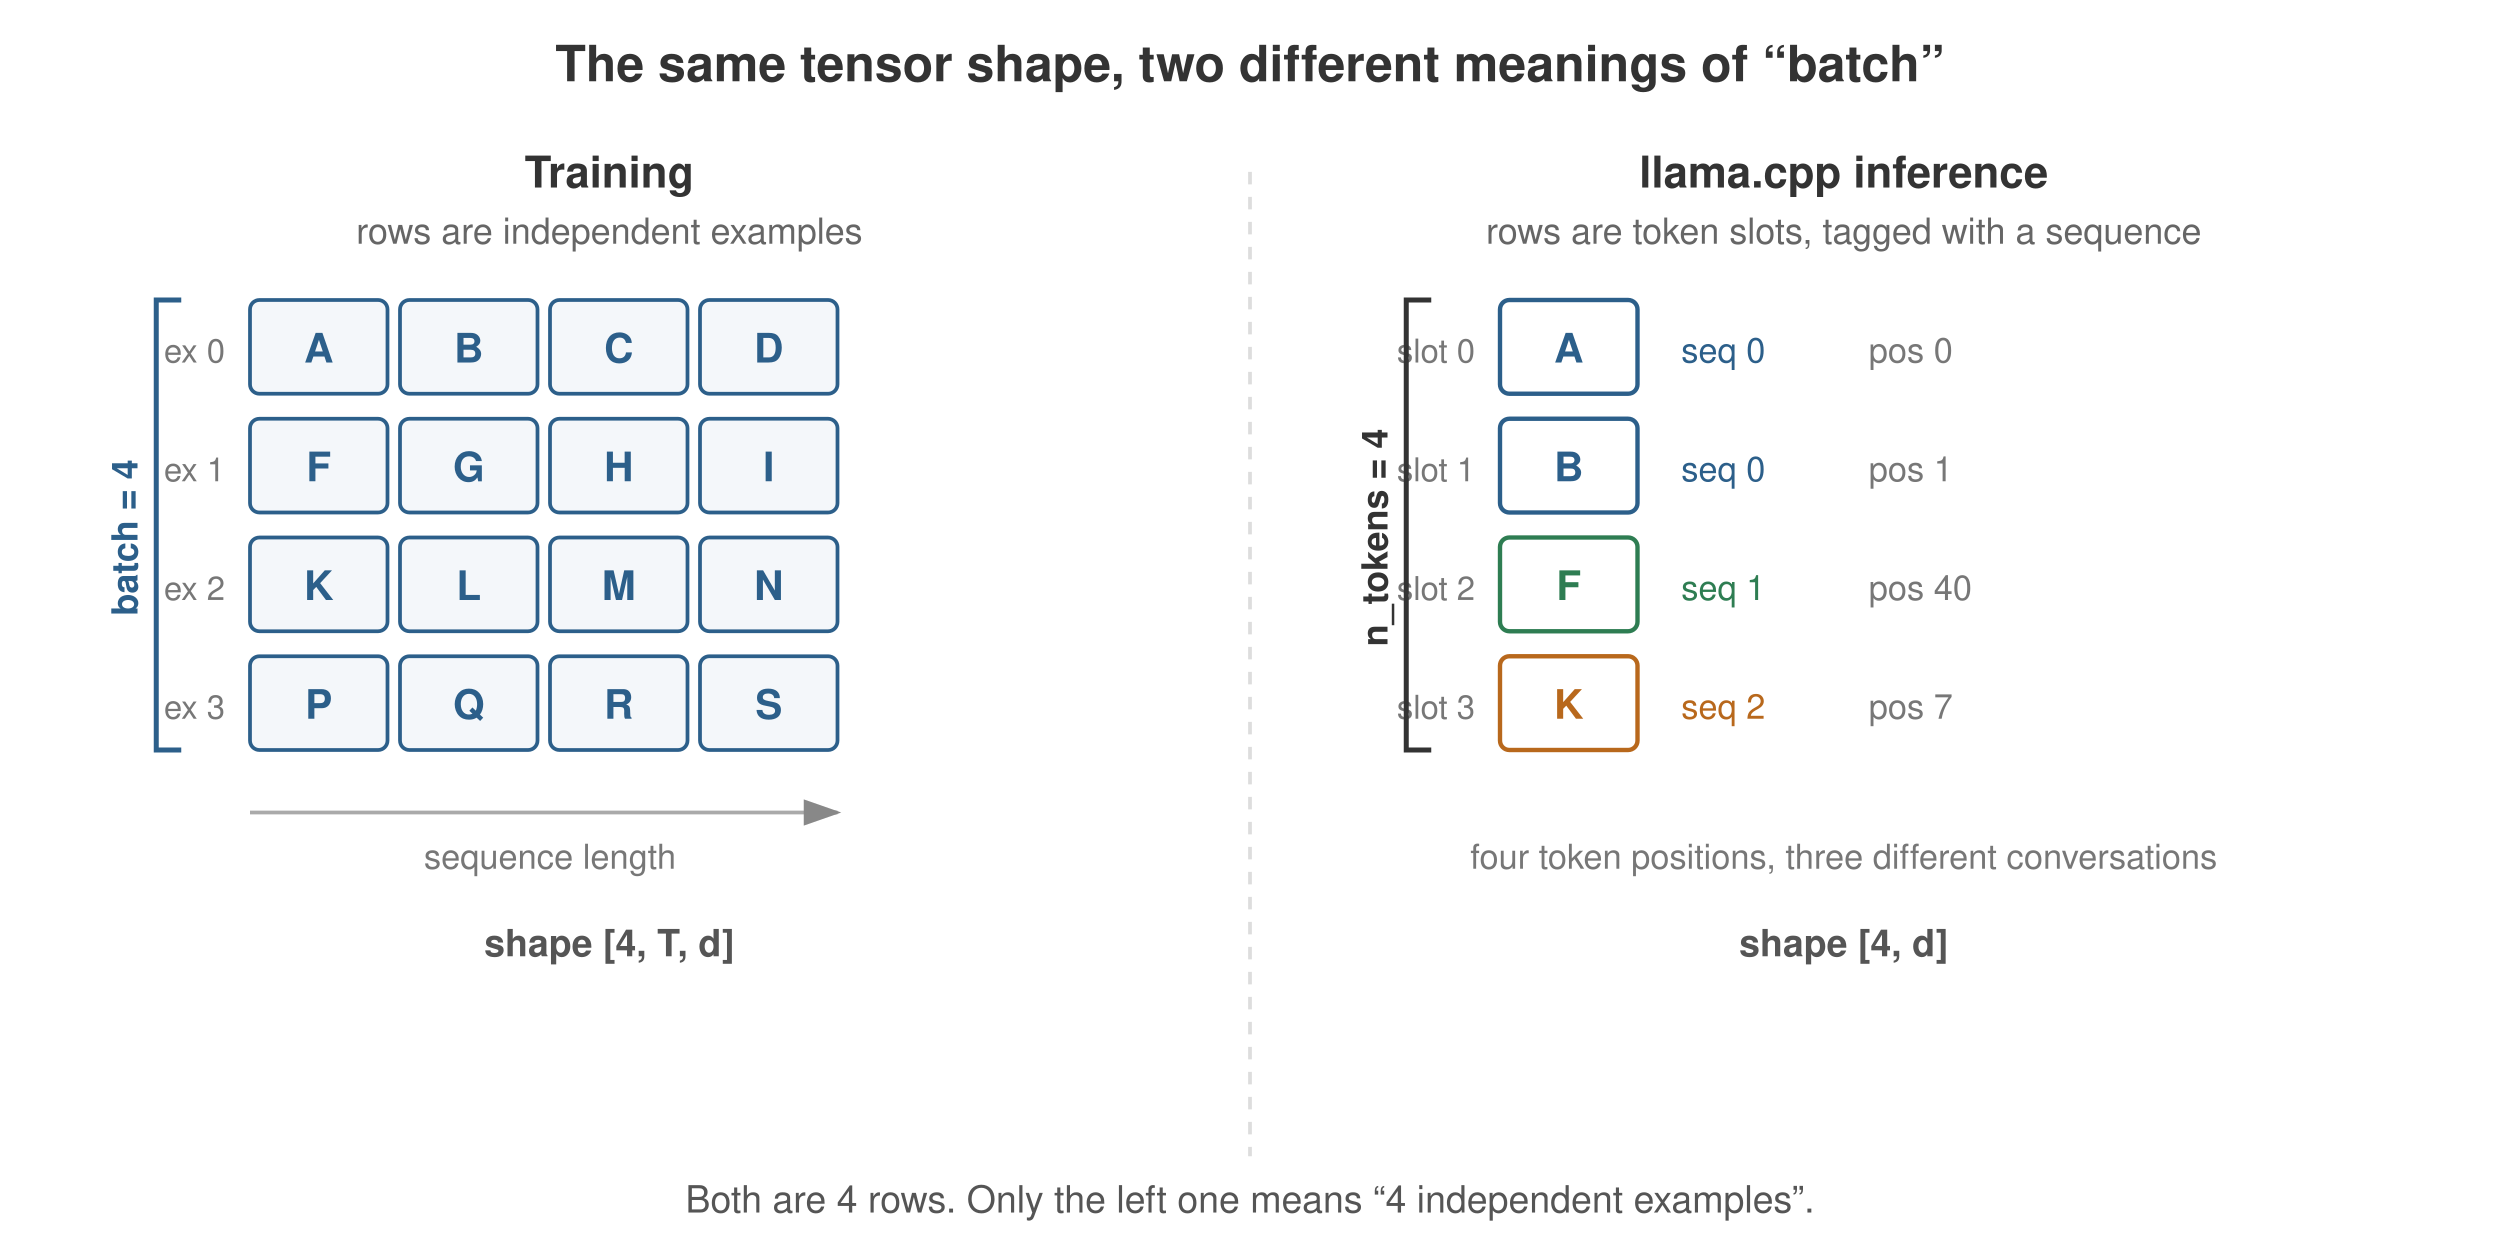
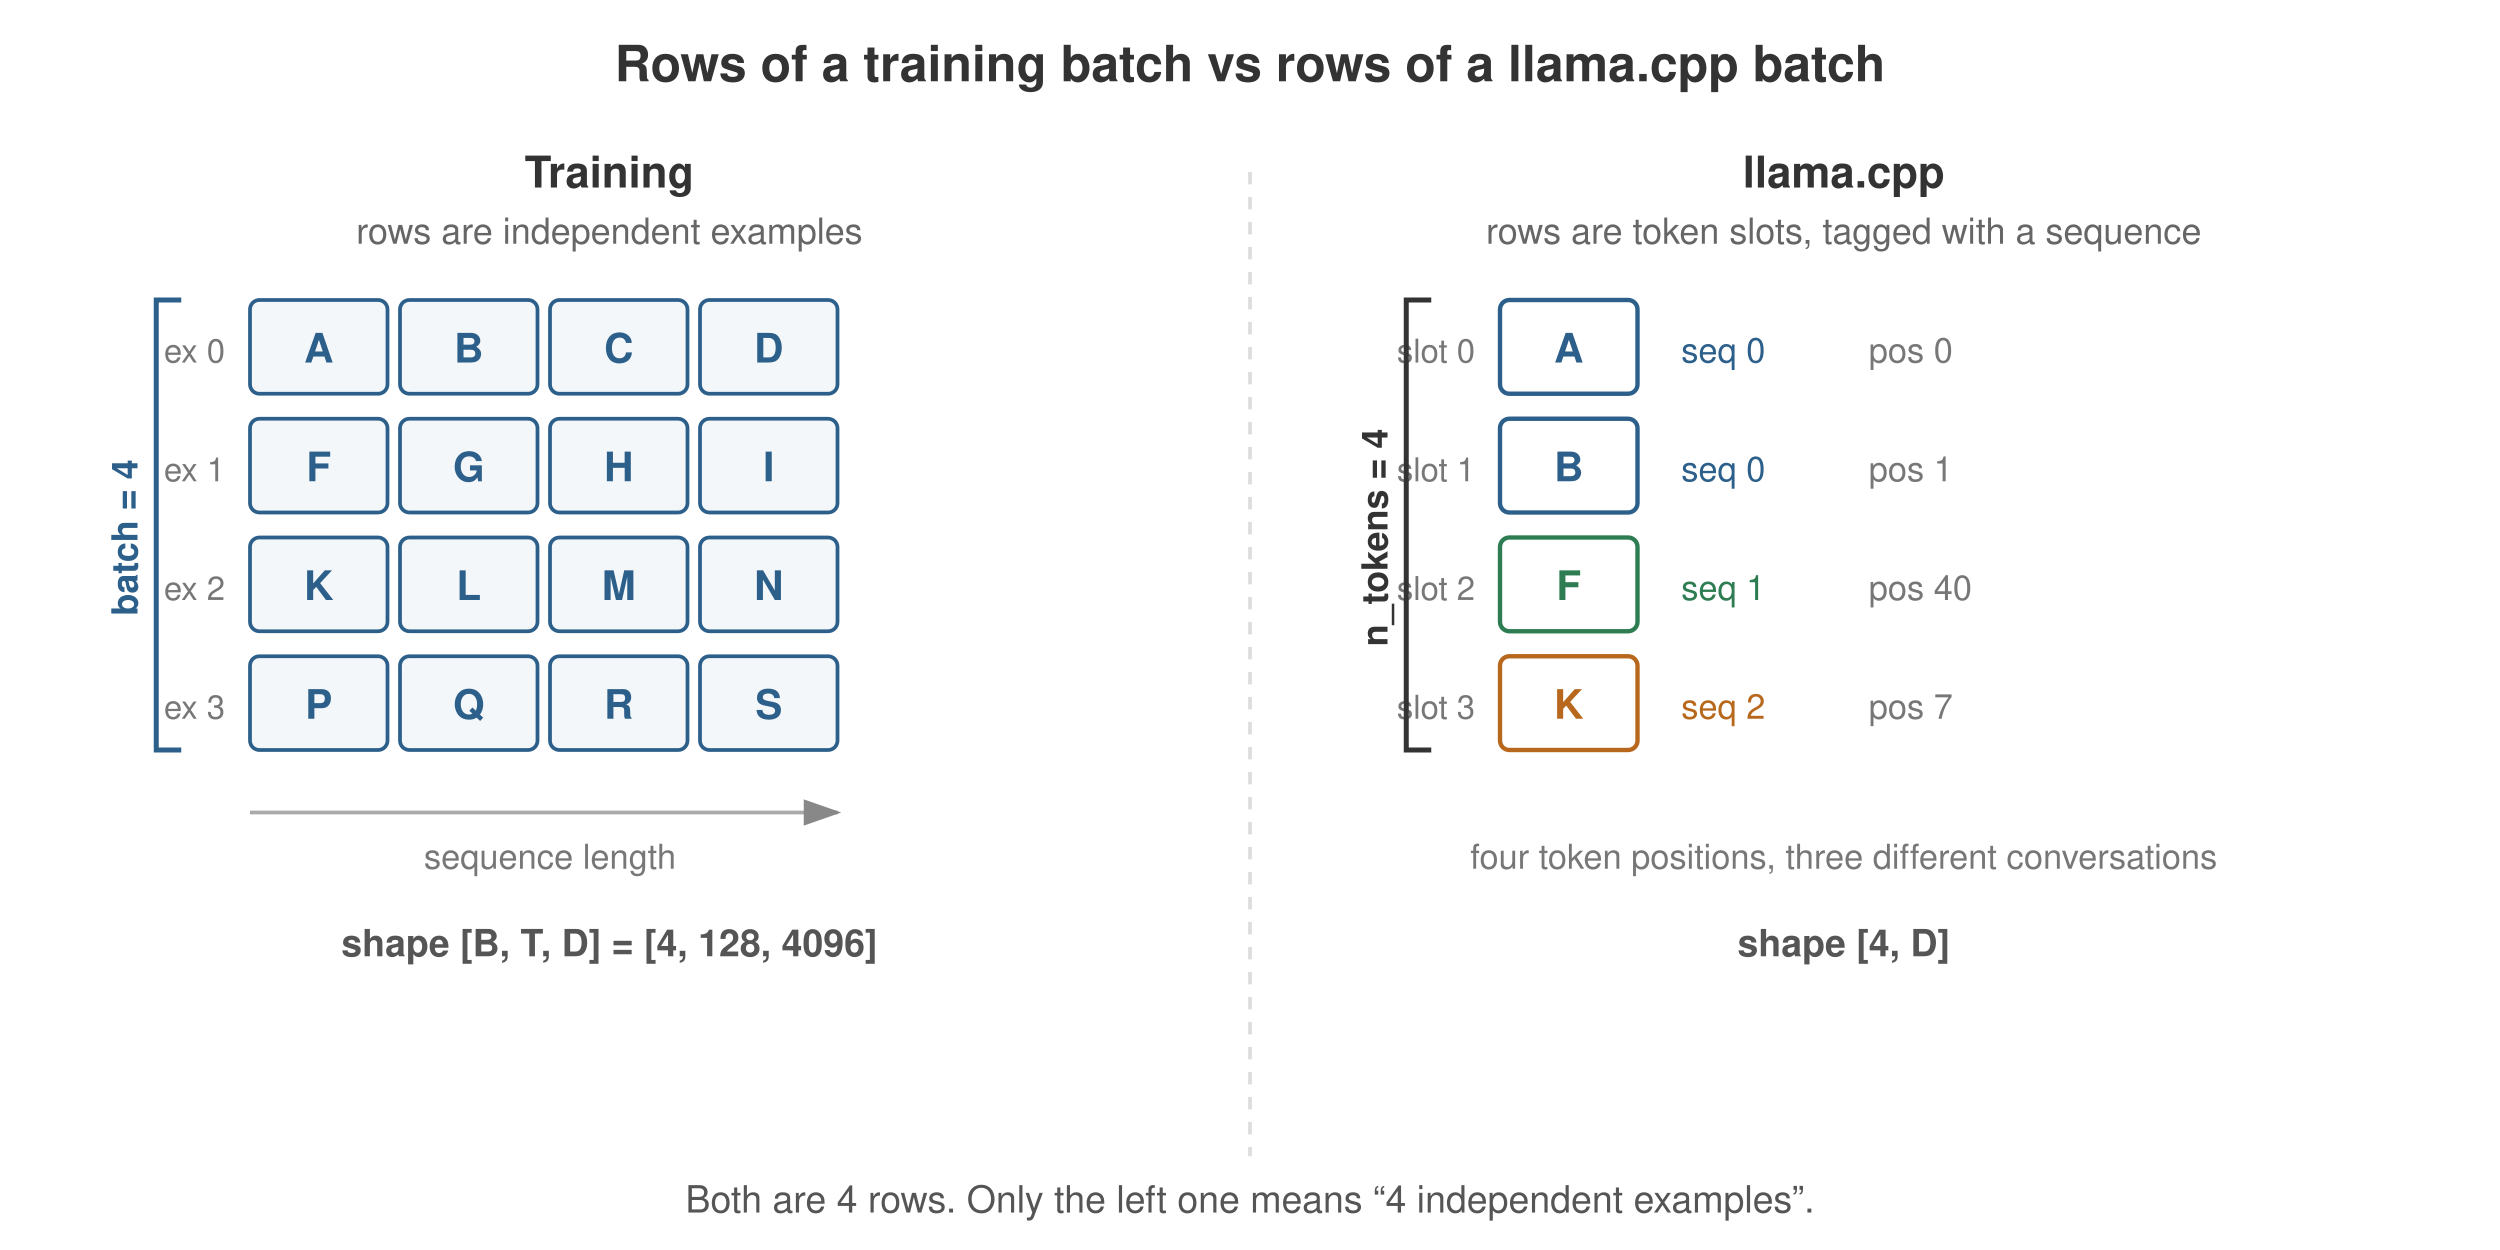
<svg xmlns="http://www.w3.org/2000/svg" viewBox="0 0 800 400" width="800" height="400" font-family="Helvetica, Arial, sans-serif">
  <defs>
    <marker id="ar" markerWidth="10" markerHeight="10" refX="9" refY="3.5" orient="auto">
      <polygon points="0 0, 10 3.5, 0 7" fill="#2c5f8a" />
    </marker>
    <marker id="arGrey" markerWidth="10" markerHeight="10" refX="9" refY="3.5" orient="auto">
      <polygon points="0 0, 10 3.5, 0 7" fill="#888" />
    </marker>
    <marker id="arRed" markerWidth="10" markerHeight="10" refX="9" refY="3.5" orient="auto">
      <polygon points="0 0, 10 3.5, 0 7" fill="#c0392b" />
    </marker>
  </defs>
  <rect width="800" height="400" fill="#ffffff" />
-   <text x="400.0" y="26" text-anchor="middle" font-size="16" font-weight="bold" fill="#333">The same tensor shape, two different meanings of “batch”</text>
+   <text x="400.0" y="26" text-anchor="middle" font-size="16" font-weight="bold" fill="#333">Rows of a training batch vs rows of a llama.cpp batch</text>
  <text x="195" y="60" text-anchor="middle" font-size="14" fill="#333" font-weight="bold" font-style="normal">Training</text>
  <text x="195" y="78" text-anchor="middle" font-size="11.5" fill="#666" font-weight="normal" font-style="normal">rows are independent examples</text>
  <rect x="80" y="96" width="44" height="30" rx="3" fill="#f4f7fa" fill-opacity="1.0" stroke="#2c5f8a" stroke-width="1.2" />
  <text x="102.0" y="116" text-anchor="middle" font-size="13" fill="#2c5f8a" font-weight="bold" font-style="normal">A</text>
  <rect x="128" y="96" width="44" height="30" rx="3" fill="#f4f7fa" fill-opacity="1.0" stroke="#2c5f8a" stroke-width="1.2" />
  <text x="150.0" y="116" text-anchor="middle" font-size="13" fill="#2c5f8a" font-weight="bold" font-style="normal">B</text>
  <rect x="176" y="96" width="44" height="30" rx="3" fill="#f4f7fa" fill-opacity="1.0" stroke="#2c5f8a" stroke-width="1.2" />
  <text x="198.0" y="116" text-anchor="middle" font-size="13" fill="#2c5f8a" font-weight="bold" font-style="normal">C</text>
  <rect x="224" y="96" width="44" height="30" rx="3" fill="#f4f7fa" fill-opacity="1.0" stroke="#2c5f8a" stroke-width="1.2" />
  <text x="246.0" y="116" text-anchor="middle" font-size="13" fill="#2c5f8a" font-weight="bold" font-style="normal">D</text>
  <text x="72" y="116" text-anchor="end" font-size="10.5" fill="#777" font-weight="normal" font-style="normal">ex 0</text>
  <rect x="80" y="134" width="44" height="30" rx="3" fill="#f4f7fa" fill-opacity="1.0" stroke="#2c5f8a" stroke-width="1.2" />
  <text x="102.0" y="154" text-anchor="middle" font-size="13" fill="#2c5f8a" font-weight="bold" font-style="normal">F</text>
  <rect x="128" y="134" width="44" height="30" rx="3" fill="#f4f7fa" fill-opacity="1.0" stroke="#2c5f8a" stroke-width="1.2" />
  <text x="150.0" y="154" text-anchor="middle" font-size="13" fill="#2c5f8a" font-weight="bold" font-style="normal">G</text>
  <rect x="176" y="134" width="44" height="30" rx="3" fill="#f4f7fa" fill-opacity="1.0" stroke="#2c5f8a" stroke-width="1.2" />
  <text x="198.0" y="154" text-anchor="middle" font-size="13" fill="#2c5f8a" font-weight="bold" font-style="normal">H</text>
  <rect x="224" y="134" width="44" height="30" rx="3" fill="#f4f7fa" fill-opacity="1.0" stroke="#2c5f8a" stroke-width="1.2" />
  <text x="246.0" y="154" text-anchor="middle" font-size="13" fill="#2c5f8a" font-weight="bold" font-style="normal">I</text>
  <text x="72" y="154" text-anchor="end" font-size="10.5" fill="#777" font-weight="normal" font-style="normal">ex 1</text>
  <rect x="80" y="172" width="44" height="30" rx="3" fill="#f4f7fa" fill-opacity="1.0" stroke="#2c5f8a" stroke-width="1.2" />
  <text x="102.0" y="192" text-anchor="middle" font-size="13" fill="#2c5f8a" font-weight="bold" font-style="normal">K</text>
  <rect x="128" y="172" width="44" height="30" rx="3" fill="#f4f7fa" fill-opacity="1.0" stroke="#2c5f8a" stroke-width="1.2" />
  <text x="150.0" y="192" text-anchor="middle" font-size="13" fill="#2c5f8a" font-weight="bold" font-style="normal">L</text>
  <rect x="176" y="172" width="44" height="30" rx="3" fill="#f4f7fa" fill-opacity="1.0" stroke="#2c5f8a" stroke-width="1.2" />
  <text x="198.0" y="192" text-anchor="middle" font-size="13" fill="#2c5f8a" font-weight="bold" font-style="normal">M</text>
  <rect x="224" y="172" width="44" height="30" rx="3" fill="#f4f7fa" fill-opacity="1.0" stroke="#2c5f8a" stroke-width="1.2" />
  <text x="246.0" y="192" text-anchor="middle" font-size="13" fill="#2c5f8a" font-weight="bold" font-style="normal">N</text>
  <text x="72" y="192" text-anchor="end" font-size="10.5" fill="#777" font-weight="normal" font-style="normal">ex 2</text>
  <rect x="80" y="210" width="44" height="30" rx="3" fill="#f4f7fa" fill-opacity="1.0" stroke="#2c5f8a" stroke-width="1.2" />
  <text x="102.0" y="230" text-anchor="middle" font-size="13" fill="#2c5f8a" font-weight="bold" font-style="normal">P</text>
  <rect x="128" y="210" width="44" height="30" rx="3" fill="#f4f7fa" fill-opacity="1.0" stroke="#2c5f8a" stroke-width="1.2" />
  <text x="150.0" y="230" text-anchor="middle" font-size="13" fill="#2c5f8a" font-weight="bold" font-style="normal">Q</text>
  <rect x="176" y="210" width="44" height="30" rx="3" fill="#f4f7fa" fill-opacity="1.0" stroke="#2c5f8a" stroke-width="1.2" />
  <text x="198.0" y="230" text-anchor="middle" font-size="13" fill="#2c5f8a" font-weight="bold" font-style="normal">R</text>
  <rect x="224" y="210" width="44" height="30" rx="3" fill="#f4f7fa" fill-opacity="1.0" stroke="#2c5f8a" stroke-width="1.2" />
  <text x="246.0" y="230" text-anchor="middle" font-size="13" fill="#2c5f8a" font-weight="bold" font-style="normal">S</text>
  <text x="72" y="230" text-anchor="end" font-size="10.5" fill="#777" font-weight="normal" font-style="normal">ex 3</text>
  <path d="M 58 96 L 50 96 L 50 240 L 58 240" fill="none" stroke="#2c5f8a" stroke-width="1.6" />
  <text x="44" y="172.0" text-anchor="middle" font-size="11.5" fill="#2c5f8a" font-weight="bold" transform="rotate(-90 44 172.0)">batch = 4</text>
  <line x1="80" y1="260" x2="268" y2="260" stroke="#aaa" stroke-width="1.2" marker-end="url(#arGrey)" />
  <text x="176" y="278" text-anchor="middle" font-size="11" fill="#777" font-weight="normal" font-style="normal">sequence length</text>
-   <text x="195" y="306" text-anchor="middle" font-size="12" fill="#555" font-weight="bold" font-style="normal">shape [4, T, d]</text>
+   <text x="195" y="306" text-anchor="middle" font-size="12" fill="#555" font-weight="bold" font-style="normal">shape [B, T, D] = [4, 128, 4096]</text>
  <line x1="400.0" y1="55" x2="400.0" y2="370" stroke="#ddd" stroke-width="1.2" stroke-dasharray="4 4" />
-   <text x="590.0" y="60" text-anchor="middle" font-size="14" fill="#333" font-weight="bold" font-style="normal">llama.cpp inference</text>
+   <text x="590.0" y="60" text-anchor="middle" font-size="14" fill="#333" font-weight="bold" font-style="normal">llama.cpp</text>
  <text x="590.0" y="78" text-anchor="middle" font-size="11.5" fill="#666" font-weight="normal" font-style="normal">rows are token slots, tagged with a sequence</text>
  <rect x="480.0" y="96" width="44" height="30" rx="3" fill="#ffffff" fill-opacity="1.0" stroke="#2c5f8a" stroke-width="1.4" />
  <text x="502.0" y="116" text-anchor="middle" font-size="13" fill="#2c5f8a" font-weight="bold" font-style="normal">A</text>
  <text x="538.0" y="116" text-anchor="start" font-size="11" fill="#2c5f8a" font-weight="normal" font-style="normal">seq 0</text>
  <text x="598.0" y="116" text-anchor="start" font-size="11" fill="#777" font-weight="normal" font-style="normal">pos 0</text>
  <text x="472.0" y="116" text-anchor="end" font-size="10.5" fill="#777" font-weight="normal" font-style="normal">slot 0</text>
  <rect x="480.0" y="134" width="44" height="30" rx="3" fill="#ffffff" fill-opacity="1.0" stroke="#2c5f8a" stroke-width="1.4" />
  <text x="502.0" y="154" text-anchor="middle" font-size="13" fill="#2c5f8a" font-weight="bold" font-style="normal">B</text>
  <text x="538.0" y="154" text-anchor="start" font-size="11" fill="#2c5f8a" font-weight="normal" font-style="normal">seq 0</text>
  <text x="598.0" y="154" text-anchor="start" font-size="11" fill="#777" font-weight="normal" font-style="normal">pos 1</text>
  <text x="472.0" y="154" text-anchor="end" font-size="10.5" fill="#777" font-weight="normal" font-style="normal">slot 1</text>
  <rect x="480.0" y="172" width="44" height="30" rx="3" fill="#ffffff" fill-opacity="1.0" stroke="#2e7d52" stroke-width="1.4" />
  <text x="502.0" y="192" text-anchor="middle" font-size="13" fill="#2e7d52" font-weight="bold" font-style="normal">F</text>
  <text x="538.0" y="192" text-anchor="start" font-size="11" fill="#2e7d52" font-weight="normal" font-style="normal">seq 1</text>
  <text x="598.0" y="192" text-anchor="start" font-size="11" fill="#777" font-weight="normal" font-style="normal">pos 40</text>
  <text x="472.0" y="192" text-anchor="end" font-size="10.5" fill="#777" font-weight="normal" font-style="normal">slot 2</text>
  <rect x="480.0" y="210" width="44" height="30" rx="3" fill="#ffffff" fill-opacity="1.0" stroke="#b8681c" stroke-width="1.4" />
  <text x="502.0" y="230" text-anchor="middle" font-size="13" fill="#b8681c" font-weight="bold" font-style="normal">K</text>
  <text x="538.0" y="230" text-anchor="start" font-size="11" fill="#b8681c" font-weight="normal" font-style="normal">seq 2</text>
  <text x="598.0" y="230" text-anchor="start" font-size="11" fill="#777" font-weight="normal" font-style="normal">pos 7</text>
  <text x="472.0" y="230" text-anchor="end" font-size="10.5" fill="#777" font-weight="normal" font-style="normal">slot 3</text>
  <path d="M 458.0 96 L 450.0 96 L 450.0 240 L 458.0 240" fill="none" stroke="#333" stroke-width="1.6" />
  <text x="444.0" y="172.0" text-anchor="middle" font-size="11.5" fill="#333" font-weight="bold" transform="rotate(-90 444.0 172.0)">n_tokens = 4</text>
  <text x="590.0" y="278" text-anchor="middle" font-size="11" fill="#777" font-weight="normal" font-style="normal">four token positions, three different conversations</text>
-   <text x="590.0" y="306" text-anchor="middle" font-size="12" fill="#555" font-weight="bold" font-style="normal">shape [4, d]</text>
+   <text x="590.0" y="306" text-anchor="middle" font-size="12" fill="#555" font-weight="bold" font-style="normal">shape [4, D]</text>
  <text x="400.0" y="388" text-anchor="middle" font-size="12" fill="#555" font-weight="normal" font-style="normal">Both are 4 rows. Only the left one means “4 independent examples”.</text>
</svg>
